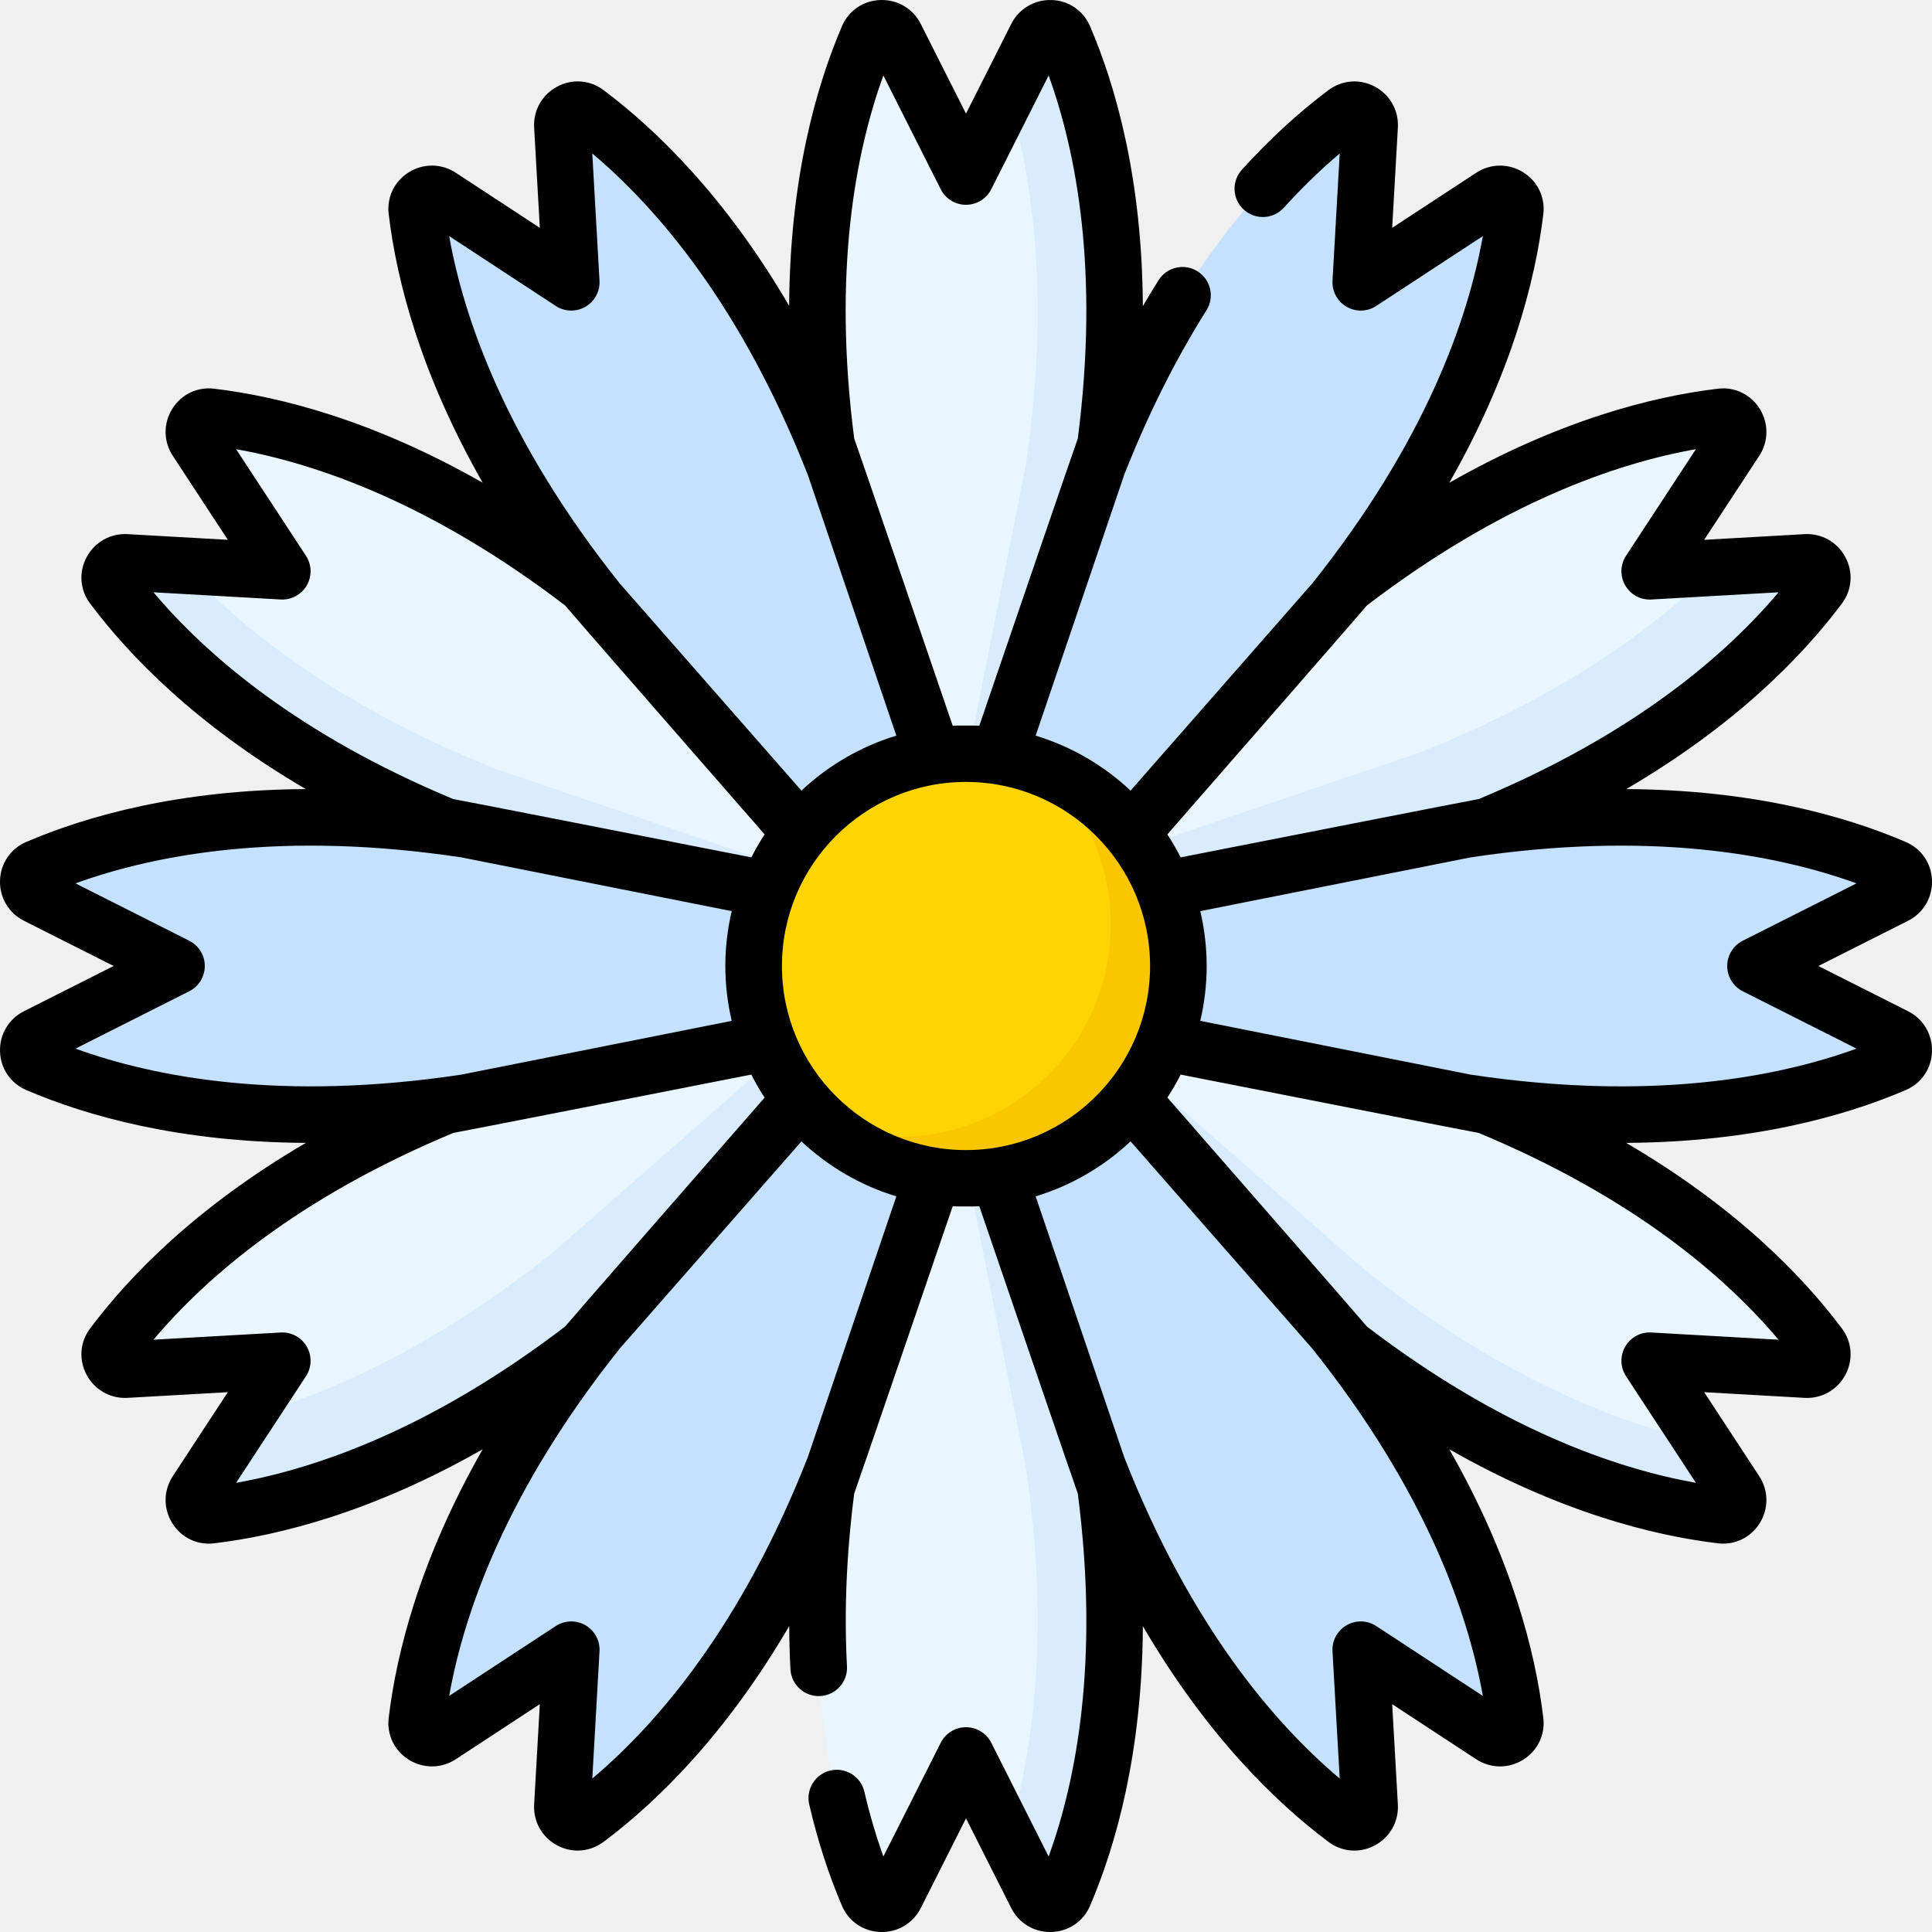
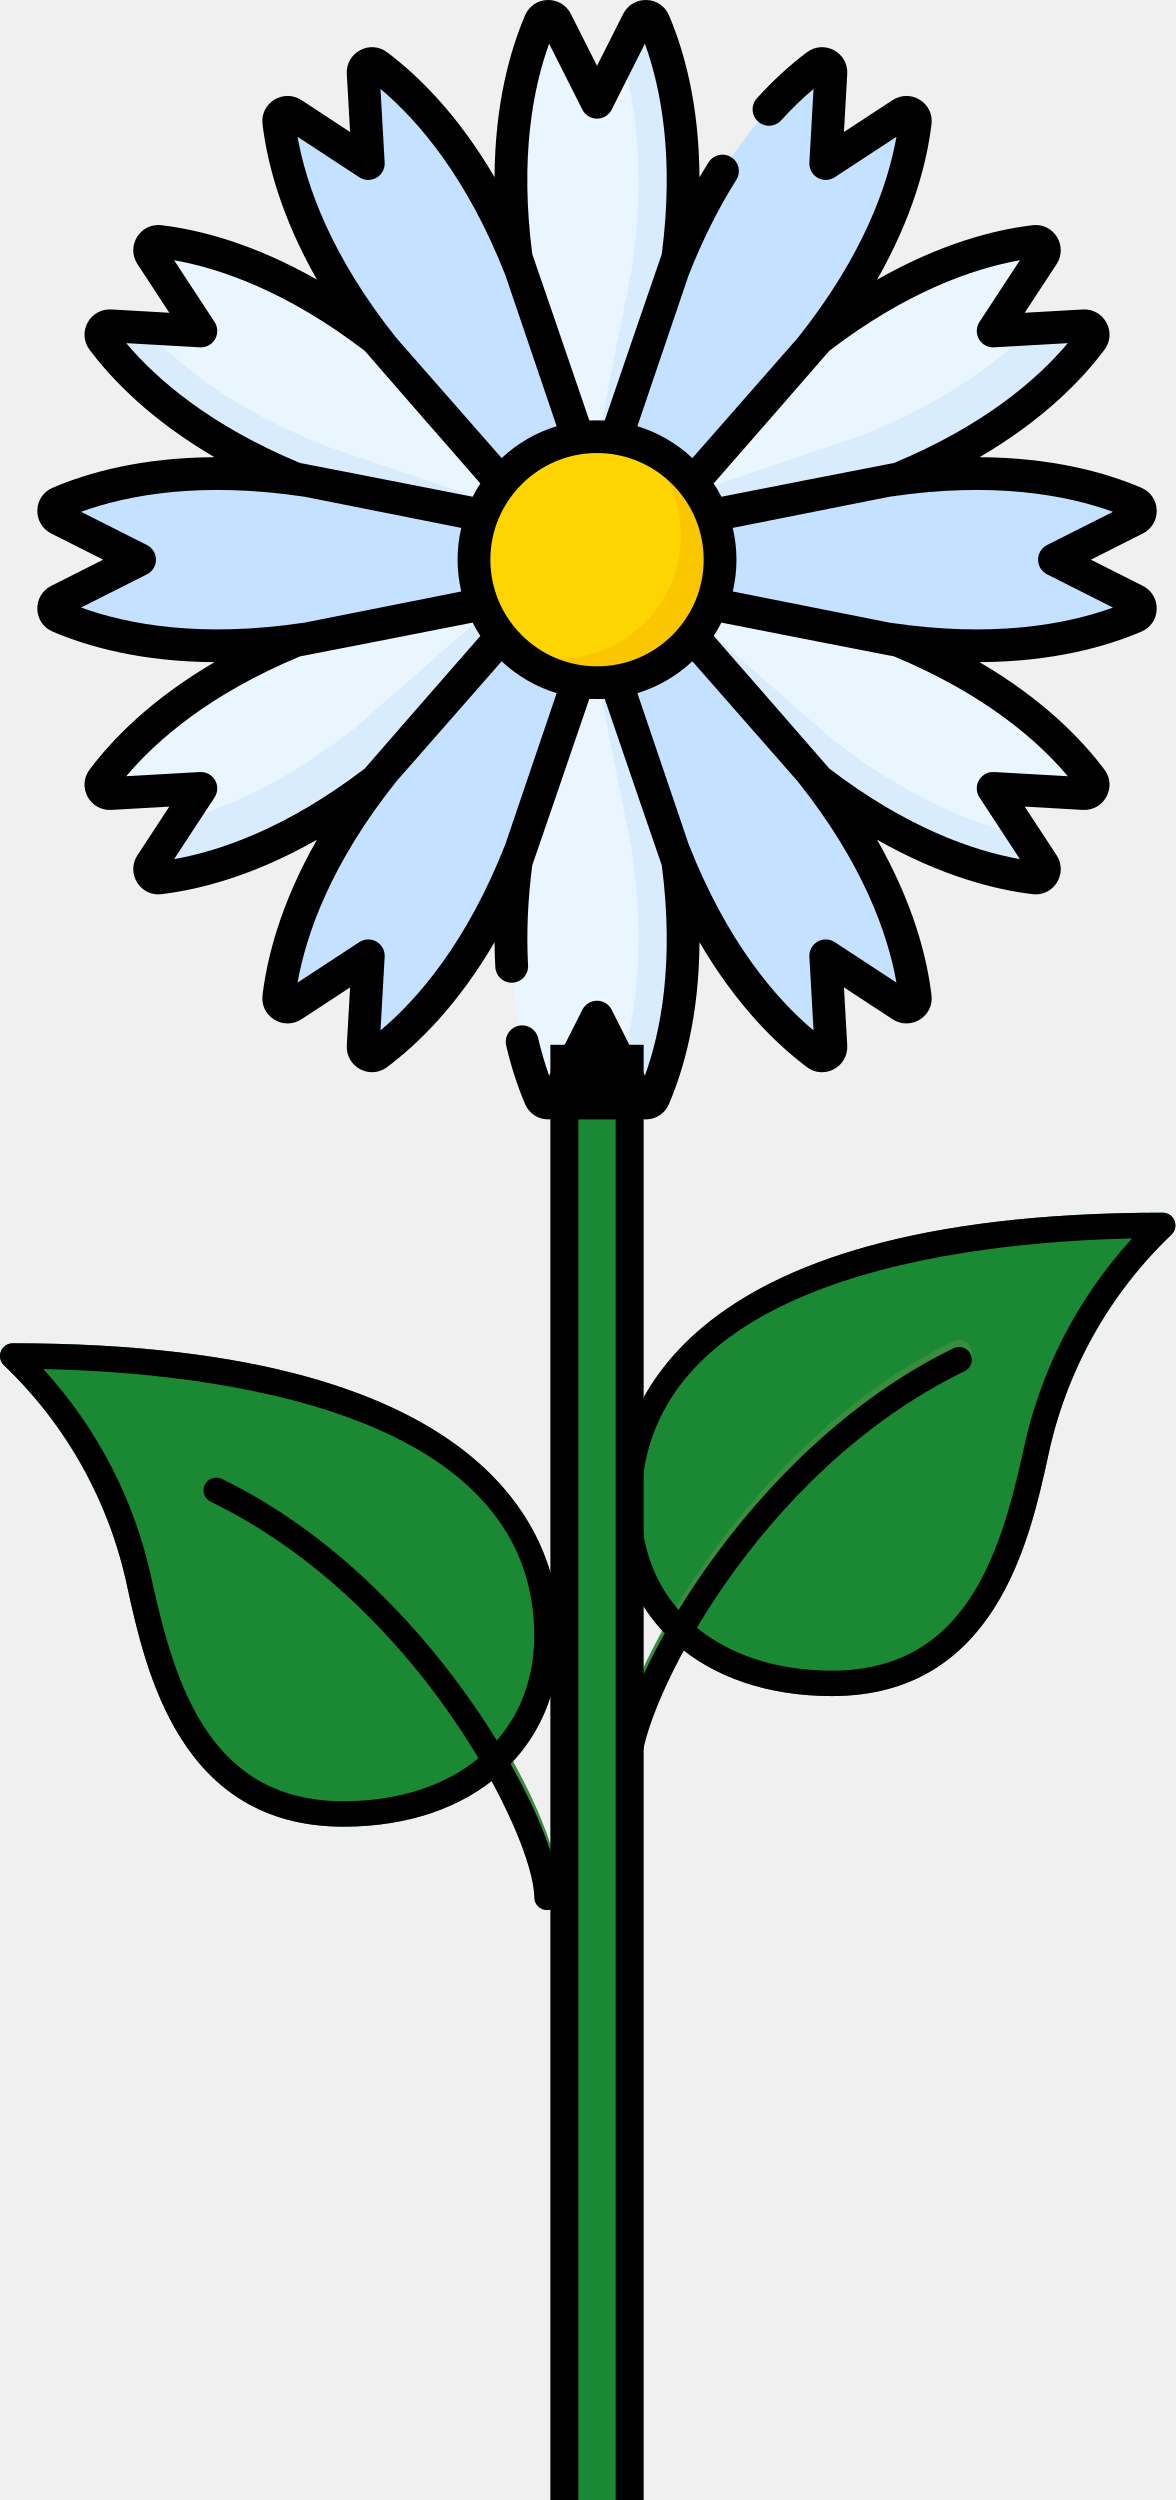
- <svg xmlns="http://www.w3.org/2000/svg" version="1.1" width="70px" height="70px" viewBox="0 0 512.045 512.045" style="enable-background:new 0 0 512 512" xml:space="preserve" class="">
-   <g>
-     <g>
-       <g>
-         <g>
-           <path d="m159.414 158.473 75.09 65.846-16.697 28.919-94.569-32.107c-52.849-20.731-80.3-48.251-93.316-65.624-.016-.021-.032-.043-.048-.064-2.034-2.719.127-6.582 3.517-6.39l41.421 2.346-22.742-34.698c-1.861-2.84.404-6.642 3.775-6.241.027.003.053.006.08.01 21.552 2.586 59.111 12.6 103.489 48.003z" fill="#eaf6ff" data-original="#eaf6ff" style="" class="" />
-         </g>
-         <g>
-           <path d="m388.808 290.914-94.569-32.107-16.697 28.919 75.09 65.846c44.378 35.403 81.937 45.417 103.49 48.002.027.003.053.006.08.01 3.372.402 5.637-3.401 3.775-6.241l-22.742-34.698 41.421 2.346c3.39.192 5.551-3.671 3.517-6.39-.016-.021-.032-.043-.048-.064-13.017-17.373-40.469-44.892-93.317-65.623z" fill="#eaf6ff" data-original="#eaf6ff" style="" class="" />
-         </g>
-       </g>
-       <g>
-         <g>
-           <path d="m217.803 253.242-94.56-32.11c-52.85-20.73-80.31-48.25-93.32-65.62-.02-.03-.03-.05-.05-.07-2.03-2.72.13-6.58 3.52-6.39l15.2.86c15.36 16.62 41.41 37.61 83.79 54.24l94.57 32.1z" fill="#d8ecfe" data-original="#d8ecfe" style="" class="" />
-         </g>
-         <g>
-           <path d="m459.973 395.342c1.86 2.84-.4 6.64-3.77 6.24-.03 0-.05-.01-.08-.01-21.55-2.58-59.11-12.6-103.49-48l-75.09-65.85 9.58-16.59 74.65 65.46c35.98 28.7 67.47 40.71 89.59 45.61z" fill="#d8ecfe" data-original="#d8ecfe" style="" class="" />
-         </g>
-       </g>
-       <g>
-         <path d="m292.199 123.582-19.479 97.953h-33.393l-19.479-97.953c-8.471-56.134 1.636-93.668 10.174-113.626.01-.025.021-.049.031-.074 1.338-3.121 5.763-3.181 7.292-.149l18.678 37.044 18.678-37.044c1.529-3.032 5.954-2.972 7.292.149.011.025.021.049.031.074 8.538 19.958 18.645 57.492 10.175 113.626z" fill="#eaf6ff" data-original="#eaf6ff" style="" class="" />
-       </g>
-       <g>
-         <path d="m292.199 388.463-19.479-97.953h-33.393l-19.479 97.953c-8.471 56.134 1.636 93.668 10.174 113.626.01.025.021.049.031.074 1.338 3.121 5.763 3.181 7.292.149l18.678-37.044 18.678 37.044c1.529 3.032 5.954 2.972 7.292-.149.011-.025.021-.049.031-.074 8.538-19.958 18.645-57.492 10.175-113.626z" fill="#eaf6ff" data-original="#eaf6ff" style="" class="" />
-       </g>
-       <g>
-         <g>
-           <path d="m292.203 123.582-19.48 97.95h-20.39l19.48-97.95c6.69-44.31 1.79-77.03-4.76-98.67l7.65-15.18c1.53-3.03 5.95-2.97 7.29.15.01.02.02.05.03.07 8.54 19.96 18.65 57.5 10.18 113.63z" fill="#d8ecfe" data-original="#d8ecfe" style="" class="" />
-         </g>
-         <g>
-           <path d="m282.023 502.092c-.01.02-.02.05-.03.07-1.34 3.12-5.76 3.18-7.29.15l-7.65-15.18c6.55-21.64 11.45-54.36 4.76-98.67l-19.48-97.95h20.39l19.48 97.95c8.47 56.13-1.64 93.67-10.18 113.63z" fill="#d8ecfe" data-original="#d8ecfe" style="" class="" />
-         </g>
-       </g>
-       <g>
-         <g>
-           <path d="m123.238 290.914 94.569-32.107 16.697 28.919-75.09 65.846c-44.378 35.403-81.937 45.417-103.49 48.002-.027.003-.053.006-.08.01-3.372.402-5.637-3.401-3.775-6.241l22.742-34.698-41.421 2.346c-3.39.192-5.551-3.671-3.517-6.39.016-.021.032-.043.048-.064 13.016-17.373 40.468-44.892 93.317-65.623z" fill="#eaf6ff" data-original="#eaf6ff" style="" class="" />
-         </g>
-         <g>
-           <path d="m352.632 158.473-75.09 65.846 16.697 28.919 94.569-32.107c52.849-20.731 80.3-48.251 93.316-65.624.016-.021.032-.043.048-.064 2.034-2.719-.127-6.582-3.517-6.39l-41.421 2.346 22.742-34.698c1.861-2.84-.404-6.642-3.775-6.241-.027.003-.053.006-.08.01-21.553 2.586-59.111 12.6-103.489 48.003z" fill="#eaf6ff" data-original="#eaf6ff" style="" class="" />
-         </g>
-       </g>
-       <g>
-         <g>
-           <path d="m234.503 287.722-75.09 65.85c-44.38 35.4-81.94 45.42-103.49 48-.03 0-.05.01-.08.01-3.37.4-5.63-3.4-3.77-6.24l12.92-19.72c21.4-5.91 49.65-18.25 81.4-43.57l75.09-65.85z" fill="#d8ecfe" data-original="#d8ecfe" style="" class="" />
-         </g>
-         <g>
-           <path d="m482.173 155.442c-.02.02-.03.04-.05.07-13.01 17.37-40.47 44.89-93.32 65.62l-94.56 32.11-12.53-21.69 94.07-31.94c38.21-14.99 63.14-33.52 78.94-49.2l23.93-1.36c3.39-.19 5.55 3.67 3.52 6.39z" fill="#d8ecfe" data-original="#d8ecfe" style="" class="" />
-         </g>
-       </g>
-       <g>
-         <g>
-           <path d="m54.969 394.135c-.004 0-.008.001-.012.001.003 0 .007-.001.012-.001z" fill="#000000" data-original="#000000" style="" class="" />
-           <path d="m29.922 356.537h.01z" fill="#000000" data-original="#000000" style="" class="" />
-         </g>
-         <path d="m457.088 117.909c-.003 0-.007.001-.012.001.004 0 .008-.001.012-.001z" fill="#000000" data-original="#000000" style="" class="" />
-       </g>
-       <g>
-         <g>
-           <path d="m221.132 123.237 32.107 94.569-28.919 16.697-65.846-75.09c-35.403-44.378-45.417-81.937-48.002-103.49-.003-.027-.006-.053-.01-.08-.402-3.372 3.401-5.637 6.241-3.775l34.697 22.743-2.346-41.421c-.192-3.39 3.671-5.551 6.39-3.517.021.016.043.032.064.048 17.373 13.016 44.893 40.468 65.624 93.316z" fill="#c4e2ff" data-original="#c4e2ff" style="" class="" />
-         </g>
-         <g>
-           <path d="m353.572 352.632-65.846-75.09-28.919 16.697 32.107 94.569c20.731 52.849 48.251 80.3 65.624 93.316.021.016.043.032.064.048 2.719 2.034 6.582-.127 6.39-3.517l-2.346-41.421 34.698 22.742c2.84 1.861 6.642-.404 6.241-3.775-.003-.027-.006-.053-.01-.08-2.586-21.553-12.6-59.112-48.003-103.489z" fill="#c4e2ff" data-original="#c4e2ff" style="" class="" />
-         </g>
-       </g>
-       <g>
-         <g>
-           <path d="m123.582 219.847 97.953 19.479v33.393l-97.953 19.479c-56.134 8.471-93.668-1.636-113.626-10.174-.025-.01-.049-.021-.074-.031-3.121-1.338-3.181-5.763-.149-7.292l37.044-18.678-37.043-18.679c-3.032-1.529-2.972-5.954.149-7.292.025-.011.049-.021.074-.031 19.957-8.538 57.491-18.645 113.625-10.174z" fill="#c4e2ff" data-original="#c4e2ff" style="" class="" />
-         </g>
-         <g>
-           <path d="m388.463 219.847-97.953 19.479v33.393l97.953 19.479c56.134 8.471 93.668-1.636 113.626-10.174.025-.01.049-.021.074-.031 3.121-1.338 3.181-5.763.149-7.292l-37.044-18.678 37.044-18.678c3.032-1.529 2.972-5.954-.149-7.292-.025-.011-.049-.021-.074-.031-19.958-8.539-57.492-18.646-113.626-10.175z" fill="#c4e2ff" data-original="#c4e2ff" style="" class="" />
-         </g>
-       </g>
-       <g>
-         <g>
-           <path d="m158.473 352.632 65.846-75.09 28.919 16.697-32.107 94.569c-20.731 52.849-48.251 80.3-65.624 93.316-.021.016-.043.032-.064.048-2.719 2.034-6.582-.127-6.39-3.517l2.346-41.421-34.698 22.742c-2.84 1.861-6.642-.404-6.241-3.775.003-.027.006-.053.01-.08 2.586-21.553 12.601-59.112 48.003-103.489z" fill="#c4e2ff" data-original="#c4e2ff" style="" class="" />
-         </g>
-         <g>
-           <path d="m290.914 123.237-32.107 94.569 28.919 16.697 65.846-75.09c35.403-44.378 45.417-81.937 48.002-103.49.003-.027.006-.053.01-.08.402-3.372-3.401-5.637-6.241-3.775l-34.698 22.742 2.346-41.421c.192-3.39-3.671-5.551-6.39-3.517-.021.016-.043.032-.064.048-17.372 13.017-44.892 40.469-65.623 93.317z" fill="#c4e2ff" data-original="#c4e2ff" style="" class="" />
-         </g>
-       </g>
-       <g>
-         <g>
-           <path d="m117.908 457.087.001-.008z" fill="#000000" data-original="#000000" style="" class="" />
-           <path d="m110.461 456.201h.01z" fill="#000000" data-original="#000000" style="" class="" />
-         </g>
-         <path d="m394.137 54.957-.001.009z" fill="#000000" data-original="#000000" style="" class="" />
-       </g>
-       <g>
-         <circle cx="256.023" cy="256.022" fill="#fed402" r="56.285" data-original="#fed402" style="" class="" />
-       </g>
-       <g>
-         <path d="m312.313 256.022c0 31.09-25.2 56.29-56.29 56.29-14.58 0-27.87-5.54-37.87-14.65 6.2 2.36 12.94 3.65 19.97 3.65 31.08 0 56.28-25.2 56.28-56.29 0-16.51-7.1-31.35-18.42-41.64 21.24 8.05 36.33 28.58 36.33 52.64z" fill="#fac600" data-original="#fac600" style="" class="" />
-       </g>
-       <path d="m505.689 268.004-23.763-11.981 23.763-11.981c4.059-2.046 6.492-6.147 6.351-10.702-.14-4.509-2.792-8.41-7-10.214-16.105-6.89-40.559-13.803-74.031-13.993 28.887-16.898 46.615-35.11 57.117-49.127.021-.028.041-.055.052-.068 2.691-3.598 3.038-8.302.904-12.277-2.154-4.015-6.321-6.358-10.851-6.093l-26.57 1.505 14.588-22.258c2.492-3.802 2.549-8.57.149-12.443-2.375-3.835-6.625-5.883-11.025-5.362-.021.002-.123.014-.145.017-17.392 2.087-42.036 8.352-71.12 24.93 16.557-29.049 22.808-53.675 24.911-71.121.005-.034.009-.068.013-.103.531-4.461-1.521-8.709-5.356-11.084-3.875-2.399-8.643-2.342-12.443.149l-22.258 14.588 1.506-26.571c.256-4.539-2.079-8.696-6.095-10.851-3.974-2.133-8.677-1.786-12.345.957-7.871 5.897-15.576 12.983-22.899 21.06-2.782 3.069-2.55 7.812.52 10.594 3.067 2.783 7.812 2.55 10.594-.519 4.794-5.289 9.748-10.096 14.813-14.374l-1.91 33.706c-.16 2.827 1.286 5.503 3.738 6.919 2.451 1.417 5.492 1.33 7.861-.223l28.245-18.512c-3.978 22.319-15.307 54.534-45.184 92.029l-48.179 54.942c-7.071-6.639-15.645-11.69-25.158-14.572l23.479-69.156c6.239-15.876 13.567-30.528 21.783-43.553 2.211-3.503 1.162-8.135-2.341-10.345-3.506-2.21-8.135-1.162-10.345 2.342-1.418 2.247-2.8 4.555-4.166 6.889-.173-33.52-7.073-58.019-13.963-74.123-.009-.021-.032-.076-.041-.097-1.771-4.13-5.672-6.782-10.182-6.921-4.522-.137-8.654 2.292-10.701 6.351l-11.982 23.762-11.982-23.763c-2.047-4.06-6.16-6.492-10.701-6.352-4.51.14-8.411 2.792-10.175 6.906-.003.007-.037.087-.04.095-6.889 16.104-13.789 40.574-13.975 74.05-16.908-28.909-35.143-46.647-49.214-57.189-3.596-2.69-8.302-3.038-12.275-.905-4.016 2.154-6.351 6.312-6.095 10.852l1.506 26.569-22.258-14.588c-3.802-2.492-8.569-2.549-12.443-.15-3.835 2.375-5.888 6.623-5.356 11.084.003.029.007.057.011.086 2.086 17.395 8.327 42.034 24.905 71.123-29.087-16.574-53.744-22.832-71.197-24.925-4.454-.531-8.709 1.52-11.085 5.355-2.399 3.874-2.343 8.642.149 12.443l14.588 22.258-26.57-1.505c-4.51-.256-8.695 2.078-10.851 6.093-2.134 3.975-1.787 8.679.893 12.261.016.021.039.052.063.084 10.502 14.018 28.232 32.229 57.12 49.128-33.471.188-57.916 7.098-73.989 13.973-.017.007-.107.046-.124.053-4.13 1.771-6.782 5.671-6.922 10.181-.142 4.555 2.292 8.656 6.351 10.702l23.763 11.981-23.763 11.984c-4.059 2.046-6.492 6.147-6.351 10.702.14 4.509 2.792 8.41 7 10.214 16.107 6.891 40.582 13.792 74.061 13.98-28.903 16.902-46.642 35.119-57.147 49.14-.021.028-.041.055-.052.068-2.691 3.598-3.038 8.302-.904 12.277 2.154 4.016 6.316 6.353 10.851 6.093l26.57-1.505-14.588 22.258c-2.492 3.802-2.549 8.57-.149 12.443 2.13 3.438 5.764 5.443 9.666 5.443.45 0 .904-.027 1.359-.081.021-.002.123-.014.145-.017 17.391-2.086 42.03-8.34 71.111-24.914-16.549 29.042-22.8 53.661-24.902 71.104-.005.034-.009.068-.013.103-.531 4.461 1.521 8.709 5.356 11.084 3.875 2.399 8.643 2.342 12.443-.149l22.258-14.588-1.506 26.571c-.256 4.539 2.079 8.696 6.095 10.851 1.722.924 3.58 1.383 5.433 1.383 2.423 0 4.834-.785 6.912-2.339 14.027-10.508 32.255-28.243 49.164-57.167.021 3.871.126 7.698.33 11.469.224 4.137 3.771 7.314 7.894 7.085 4.136-.224 7.309-3.758 7.085-7.894-.784-14.518-.133-29.899 1.92-45.802.468-1.145 19.127-55.716 26.098-76.111 1.168.064 5.89.064 7.06 0 7.695 22.518 25.643 75.011 26.096 76.118 5.734 44.256-.355 75.881-7.725 96.226l-15.206-30.158c-1.275-2.529-3.865-4.124-6.697-4.124s-5.422 1.595-6.697 4.124l-15.2 30.146c-1.951-5.421-3.64-11.175-5.041-17.188-.939-4.034-4.973-6.54-9.007-5.602-4.034.94-6.542 4.972-5.603 9.006 2.23 9.569 5.141 18.582 8.643 26.769.009.021.032.076.041.097 1.771 4.13 5.672 6.782 10.182 6.921 4.546.149 8.654-2.292 10.701-6.351l11.981-23.763 11.981 23.762c1.99 3.947 5.923 6.357 10.326 6.357.125 0 .25-.002.375-.006 4.51-.14 8.411-2.792 10.175-6.906.003-.007.037-.087.04-.095 6.889-16.104 13.791-40.572 13.979-74.045 16.907 28.906 35.14 46.642 49.211 57.183 2.031 1.52 4.416 2.292 6.823 2.292 1.854 0 3.723-.458 5.452-1.387 4.016-2.154 6.351-6.312 6.095-10.852l-1.506-26.569 22.258 14.588c3.802 2.492 8.569 2.549 12.443.15 3.835-2.375 5.888-6.623 5.356-11.084-.003-.029-.007-.057-.011-.086-2.086-17.395-8.327-42.035-24.906-71.125 29.087 16.574 53.745 22.834 71.198 24.927.467.056.931.083 1.392.083 3.938 0 7.566-2.004 9.693-5.438 2.399-3.874 2.343-8.642-.149-12.443l-14.588-22.258 26.57 1.505c4.527.268 8.695-2.077 10.851-6.093 2.134-3.975 1.787-8.679-.893-12.261-.016-.021-.039-.052-.063-.084-10.505-14.021-28.243-32.238-57.145-49.14 33.471-.187 57.941-7.085 74.013-13.961.017-.007.107-.046.124-.053 4.13-1.771 6.782-5.671 6.922-10.181.141-4.555-2.293-8.656-6.351-10.702zm-143.409-107.54c35.453-27.088 65.884-37.63 87.195-41.423l-18.514 28.248c-1.553 2.368-1.639 5.409-.223 7.861s4.101 3.908 6.919 3.738l33.717-1.91c-13.973 16.59-38.315 37.657-79.468 54.803-1.307.178-62.566 12.221-78.994 15.451-1.067-2.099-2.243-4.132-3.527-6.089 16.195-18.541 52.173-59.746 52.895-60.679zm-128.161-140.468 15.206 30.158c1.275 2.529 3.865 4.124 6.697 4.124s5.422-1.595 6.697-4.124l15.205-30.154c7.384 20.402 13.459 52.03 7.72 96.27-.464 1.133-18.95 55.183-26.092 76.07-1.169-.064-5.89-.064-7.058 0-7.188-21.031-25.634-74.98-26.098-76.115-5.734-44.257.354-75.884 7.723-96.229zm-115.078 42.573 28.248 18.515c2.37 1.554 5.411 1.639 7.861.223 2.452-1.416 3.898-4.092 3.738-6.919l-1.91-33.716c17.34 14.604 39.574 40.522 57.106 85.144l23.479 69.156c-9.513 2.882-18.087 7.933-25.157 14.572l-48.179-54.942c-29.899-37.525-41.222-69.756-45.186-92.033zm-78.366 94.409 33.713 1.909c2.824.162 5.503-1.287 6.919-3.738 1.416-2.452 1.33-5.493-.223-7.861l-18.512-28.244c21.353 3.806 51.768 14.353 87.193 41.42.753.973 38.429 44.125 52.89 60.684-1.283 1.957-2.458 3.988-3.524 6.086-17.569-3.456-77.704-15.277-78.993-15.453-41.117-17.131-65.454-38.179-79.463-54.803zm-20.671 120.944 30.15-15.203c2.528-1.275 4.123-3.865 4.123-6.697s-1.595-5.422-4.123-6.697l-30.154-15.203c21.318-7.716 54.881-14.01 102.292-6.885l71.637 14.246c-1.094 4.674-1.692 9.537-1.692 14.54s.597 9.866 1.692 14.54l-71.637 14.246c-47.37 7.119-80.919.839-102.288-6.887zm42.567 115.082 18.514-28.248c1.553-2.368 1.639-5.409.223-7.861-1.345-2.329-3.826-3.75-6.494-3.75-.141 0-.283.004-.425.012l-33.717 1.91c13.975-16.592 38.32-37.661 79.48-54.808 1.157-.157 54.341-10.614 78.974-15.461 1.068 2.103 2.245 4.139 3.531 6.1-14.725 16.861-52.142 59.716-52.891 60.683-35.454 27.088-65.885 37.63-87.195 41.423zm151.514-6.774c-17.519 44.585-39.729 70.497-57.106 85.14l1.91-33.712c.16-2.827-1.286-5.503-3.738-6.919-1.162-.671-2.457-1.005-3.75-1.005-1.434 0-2.865.411-4.111 1.228l-28.245 18.512c3.978-22.319 15.307-54.534 45.184-92.029l48.179-54.942c7.071 6.639 15.644 11.69 25.157 14.572zm-6.847-130.208c0-26.9 21.885-48.785 48.785-48.785s48.785 21.885 48.785 48.785-21.885 48.785-48.785 48.785-48.785-21.884-48.785-48.785zm185.766 193.454-28.248-18.515c-2.37-1.554-5.411-1.639-7.861-.223-2.452 1.416-3.898 4.092-3.738 6.919l1.91 33.716c-17.34-14.604-39.574-40.522-57.106-85.144l-23.479-69.156c9.513-2.882 18.087-7.933 25.158-14.572l48.179 54.942c29.898 37.525 41.221 69.756 45.185 92.033zm78.366-94.41-33.713-1.909c-2.837-.168-5.504 1.286-6.919 3.738-1.416 2.452-1.33 5.493.223 7.861l18.512 28.244c-21.353-3.806-51.768-14.353-87.193-41.42-.791-1.022-40.759-46.8-52.887-60.689 1.283-1.957 2.458-3.989 3.524-6.087 21.715 4.272 77.763 15.289 78.977 15.455 41.126 17.132 65.466 38.182 79.476 54.807zm-81.617-70.258-71.637-14.246c1.094-4.674 1.692-9.537 1.692-14.54s-.597-9.866-1.692-14.54l71.637-14.246c47.371-7.119 80.919-.84 102.288 6.886l-30.15 15.203c-2.528 1.275-4.123 3.865-4.123 6.697s1.595 5.422 4.123 6.697l30.154 15.204c-21.319 7.716-54.883 14.009-102.292 6.885z" fill="#000000" data-original="#000000" style="" class="" />
-     </g>
+ <svg xmlns="http://www.w3.org/2000/svg" width="63" height="134" viewBox="0 0 63 134" fill="none">
+   <path d="M20.68 18.569L29.479 26.285L27.522 29.674L16.441 25.911C10.248 23.482 7.031 20.257 5.506 18.222C5.504 18.219 5.502 18.217 5.501 18.214C5.262 17.896 5.515 17.443 5.913 17.465L10.766 17.74L8.101 13.675C7.883 13.342 8.149 12.896 8.544 12.943C8.547 12.944 8.55 12.944 8.553 12.944C11.079 13.247 15.48 14.421 20.68 18.569Z" fill="#EAF6FF" />
+   <path d="M47.559 34.088L36.478 30.326L34.522 33.715L43.32 41.43C48.52 45.579 52.922 46.752 55.447 47.055C55.45 47.055 55.453 47.056 55.456 47.056C55.852 47.103 56.117 46.658 55.899 46.325L53.234 42.259L58.087 42.534C58.485 42.556 58.738 42.104 58.5 41.785C58.498 41.783 58.496 41.78 58.494 41.778C56.969 39.742 53.752 36.517 47.559 34.088Z" fill="#EAF6FF" />
+   <path d="M27.521 29.674L16.441 25.911C10.248 23.482 7.031 20.258 5.506 18.222C5.504 18.219 5.503 18.216 5.5 18.214C5.263 17.895 5.516 17.443 5.913 17.465L7.694 17.566C9.494 19.514 12.546 21.973 17.512 23.922L28.594 27.683L27.521 29.674Z" fill="#D8ECFE" />
+   <path d="M55.898 46.325C56.116 46.657 55.851 47.103 55.456 47.056C55.453 47.056 55.451 47.055 55.447 47.055C52.922 46.752 48.521 45.578 43.321 41.43L34.522 33.714L35.644 31.77L44.392 39.441C48.608 42.804 52.297 44.211 54.889 44.785L55.898 46.325Z" fill="#D8ECFE" />
+   <path d="M36.239 14.481L33.956 25.959H30.044L27.761 14.481C26.768 7.903 27.953 3.505 28.953 1.167C28.954 1.164 28.956 1.161 28.957 1.158C29.114 0.792 29.632 0.785 29.811 1.14L32 5.481L34.189 1.14C34.368 0.785 34.886 0.792 35.043 1.158C35.044 1.161 35.046 1.164 35.047 1.167C36.047 3.505 37.231 7.903 36.239 14.481Z" fill="#EAF6FF" />
+   <path d="M36.239 45.519L33.956 34.041H30.044L27.761 45.519C26.768 52.096 27.953 56.494 28.953 58.833C28.954 58.836 28.956 58.839 28.957 58.842C29.114 59.207 29.632 59.214 29.811 58.859L32 54.519L34.189 58.859C34.368 59.214 34.886 59.207 35.043 58.842C35.044 58.839 35.046 58.836 35.047 58.833C36.047 56.494 37.231 52.096 36.239 45.519Z" fill="#EAF6FF" />
+   <path d="M36.239 14.481L33.957 25.958H31.568L33.85 14.481C34.634 9.289 34.06 5.455 33.292 2.919L34.189 1.14C34.368 0.785 34.886 0.792 35.043 1.158C35.044 1.16 35.045 1.164 35.047 1.166C36.047 3.505 37.232 7.904 36.239 14.481Z" fill="#D8ECFE" />
+   <path d="M35.047 58.833C35.045 58.836 35.044 58.839 35.043 58.842C34.886 59.207 34.368 59.214 34.189 58.859L33.292 57.08C34.06 54.545 34.634 50.711 33.85 45.519L31.568 34.041H33.957L36.239 45.519C37.232 52.096 36.047 56.495 35.047 58.833Z" fill="#D8ECFE" />
+   <path d="M16.441 34.088L27.522 30.326L29.479 33.715L20.68 41.43C15.48 45.579 11.079 46.752 8.553 47.055C8.55 47.055 8.547 47.056 8.544 47.056C8.149 47.103 7.883 46.658 8.101 46.325L10.766 42.259L5.913 42.534C5.515 42.556 5.262 42.104 5.5 41.785C5.502 41.783 5.504 41.78 5.506 41.778C7.031 39.742 10.248 36.517 16.441 34.088Z" fill="#EAF6FF" />
+   <path d="M43.32 18.569L34.522 26.285L36.478 29.674L47.559 25.911C53.752 23.482 56.969 20.257 58.494 18.222C58.496 18.219 58.498 18.217 58.499 18.214C58.738 17.896 58.485 17.443 58.087 17.465L53.234 17.74L55.899 13.675C56.117 13.342 55.851 12.896 55.456 12.943C55.453 12.944 55.45 12.944 55.447 12.944C52.921 13.247 48.52 14.421 43.32 18.569Z" fill="#EAF6FF" />
+   <path d="M29.478 33.714L20.68 41.43C15.479 45.578 11.078 46.752 8.553 47.055C8.549 47.055 8.547 47.056 8.544 47.056C8.149 47.103 7.884 46.658 8.102 46.325L9.616 44.014C12.123 43.322 15.434 41.876 19.154 38.909L27.953 31.193L29.478 33.714Z" fill="#D8ECFE" />
+   <path d="M58.5 18.214C58.497 18.216 58.496 18.219 58.494 18.222C56.969 20.258 53.752 23.482 47.559 25.911L36.478 29.674L35.01 27.132L46.033 23.39C50.511 21.633 53.432 19.462 55.283 17.625L58.087 17.465C58.484 17.443 58.737 17.895 58.5 18.214Z" fill="#D8ECFE" />
+   <path d="M8.441 46.183C8.441 46.183 8.44 46.184 8.44 46.184C8.44 46.184 8.441 46.183 8.441 46.183Z" fill="black" />
+   <path d="M55.56 13.816C55.56 13.816 55.559 13.816 55.559 13.816C55.559 13.816 55.56 13.816 55.56 13.816Z" fill="black" />
+   <path d="M27.912 14.44L31.674 25.522L28.285 27.478L20.57 18.679C16.421 13.479 15.248 9.078 14.945 6.553C14.944 6.55 14.944 6.547 14.944 6.543C14.896 6.148 15.342 5.883 15.675 6.101L19.741 8.766L19.466 3.912C19.443 3.515 19.896 3.262 20.215 3.5C20.217 3.502 20.22 3.504 20.222 3.506C22.258 5.031 25.482 8.248 27.912 14.44Z" fill="#C4E2FF" />
+   <path d="M43.431 41.32L35.715 32.521L32.326 34.478L36.089 45.559C38.518 51.752 41.742 54.968 43.778 56.494C43.781 56.495 43.783 56.497 43.786 56.499C44.104 56.738 44.557 56.484 44.534 56.087L44.259 51.233L48.325 53.898C48.658 54.116 49.103 53.851 49.057 53.456C49.056 53.453 49.056 53.45 49.055 53.447C48.752 50.921 47.579 46.52 43.431 41.32Z" fill="#C4E2FF" />
+   <path d="M16.481 25.761L27.959 28.043V31.956L16.481 34.239C9.903 35.231 5.505 34.047 3.167 33.047C3.164 33.045 3.161 33.044 3.158 33.043C2.792 32.886 2.785 32.368 3.14 32.188L7.481 30L3.141 27.811C2.785 27.632 2.792 27.113 3.158 26.957C3.161 26.955 3.164 26.954 3.167 26.953C5.505 25.953 9.903 24.768 16.481 25.761Z" fill="#C4E2FF" />
+   <path d="M47.519 25.761L36.041 28.043V31.956L47.519 34.239C54.097 35.231 58.495 34.047 60.833 33.047C60.836 33.045 60.839 33.044 60.842 33.043C61.208 32.886 61.215 32.368 60.859 32.188L56.519 30L60.859 27.811C61.215 27.632 61.208 27.113 60.842 26.957C60.839 26.956 60.836 26.954 60.833 26.953C58.495 25.953 54.097 24.768 47.519 25.761Z" fill="#C4E2FF" />
+   <path d="M20.569 41.32L28.285 32.521L31.674 34.478L27.912 45.559C25.482 51.752 22.258 54.968 20.222 56.494C20.219 56.495 20.217 56.497 20.214 56.499C19.896 56.738 19.443 56.484 19.466 56.087L19.741 51.233L15.675 53.898C15.342 54.116 14.896 53.851 14.943 53.456C14.944 53.453 14.944 53.45 14.945 53.447C15.248 50.921 16.421 46.52 20.569 41.32Z" fill="#C4E2FF" />
+   <path d="M36.089 14.44L32.326 25.522L35.715 27.478L43.431 18.679C47.579 13.479 48.752 9.078 49.055 6.553C49.056 6.55 49.056 6.547 49.056 6.543C49.103 6.148 48.658 5.883 48.325 6.101L44.259 8.766L44.534 3.912C44.557 3.515 44.104 3.262 43.785 3.5C43.783 3.502 43.78 3.504 43.778 3.506C41.742 5.031 38.518 8.248 36.089 14.44Z" fill="#C4E2FF" />
+   <path d="M15.816 53.56L15.816 53.559L15.816 53.56Z" fill="black" />
+   <path d="M48.184 6.44L48.184 6.441L48.184 6.44Z" fill="black" />
+   <path d="M32 36.595C35.642 36.595 38.595 33.642 38.595 30C38.595 26.357 35.642 23.404 32 23.404C28.358 23.404 25.405 26.357 25.405 30C25.405 33.642 28.358 36.595 32 36.595Z" fill="#FED402" />
+   <path d="M38.596 30C38.596 33.643 35.643 36.596 32 36.596C30.292 36.596 28.734 35.946 27.562 34.879C28.289 35.156 29.079 35.307 29.903 35.307C33.544 35.307 36.497 32.354 36.497 28.711C36.497 26.776 35.665 25.037 34.339 23.831C36.828 24.775 38.596 27.18 38.596 30Z" fill="#FAC600" />
+   <path d="M61.255 31.403L58.471 29.999L61.255 28.595C61.731 28.356 62.016 27.875 61.999 27.341C61.983 26.813 61.672 26.356 61.179 26.145C59.292 25.337 56.427 24.527 52.505 24.505C55.889 22.525 57.967 20.391 59.197 18.748C59.2 18.745 59.202 18.742 59.203 18.74C59.519 18.319 59.559 17.768 59.309 17.302C59.057 16.831 58.569 16.557 58.038 16.588L54.924 16.764L56.634 14.156C56.926 13.711 56.932 13.152 56.651 12.698C56.373 12.249 55.875 12.009 55.359 12.07C55.357 12.07 55.345 12.071 55.342 12.072C53.304 12.316 50.417 13.05 47.009 14.993C48.949 11.589 49.681 8.703 49.928 6.659C49.928 6.655 49.929 6.651 49.929 6.647C49.992 6.124 49.751 5.627 49.302 5.348C48.848 5.067 48.289 5.074 47.844 5.366L45.236 7.075L45.412 3.962C45.442 3.43 45.168 2.943 44.698 2.69C44.232 2.44 43.681 2.481 43.251 2.802C42.329 3.493 41.426 4.324 40.568 5.27C40.242 5.63 40.269 6.185 40.629 6.511C40.988 6.838 41.544 6.81 41.87 6.451C42.432 5.831 43.013 5.268 43.606 4.766L43.382 8.716C43.364 9.047 43.533 9.361 43.82 9.527C44.107 9.693 44.464 9.682 44.741 9.501L48.051 7.331C47.585 9.947 46.257 13.721 42.757 18.115L37.111 24.553C36.282 23.775 35.278 23.183 34.163 22.845L36.914 14.742C37.645 12.882 38.504 11.165 39.467 9.639C39.726 9.228 39.603 8.685 39.192 8.426C38.782 8.167 38.239 8.29 37.98 8.701C37.814 8.964 37.652 9.235 37.492 9.508C37.472 5.58 36.663 2.71 35.856 0.823C35.855 0.82 35.852 0.814 35.851 0.811C35.644 0.327 35.187 0.016 34.658 0C34.128 -0.016 33.644 0.269 33.404 0.744L32 3.529L30.596 0.744C30.356 0.269 29.874 -0.016 29.342 -6.04637e-05C28.814 0.016 28.357 0.327 28.15 0.809C28.15 0.81 28.146 0.819 28.145 0.82C27.338 2.707 26.529 5.575 26.508 9.497C24.526 6.11 22.39 4.031 20.741 2.796C20.32 2.481 19.768 2.44 19.303 2.69C18.832 2.942 18.558 3.43 18.588 3.962L18.765 7.075L16.157 5.365C15.711 5.073 15.153 5.067 14.699 5.348C14.249 5.626 14.009 6.124 14.071 6.647C14.071 6.65 14.072 6.653 14.072 6.657C14.317 8.695 15.048 11.582 16.991 14.991C13.582 13.049 10.693 12.315 8.648 12.07C8.126 12.008 7.628 12.248 7.349 12.698C7.068 13.152 7.075 13.71 7.367 14.156L9.076 16.764L5.963 16.587C5.434 16.557 4.944 16.831 4.691 17.301C4.441 17.767 4.482 18.318 4.796 18.738C4.798 18.741 4.8 18.744 4.803 18.748C6.034 20.39 8.111 22.524 11.496 24.505C7.574 24.526 4.71 25.336 2.826 26.142C2.824 26.143 2.814 26.147 2.812 26.148C2.328 26.356 2.017 26.812 2.001 27.341C1.984 27.875 2.269 28.355 2.745 28.595L5.529 29.999L2.745 31.403C2.269 31.643 1.984 32.123 2.001 32.657C2.017 33.186 2.328 33.643 2.821 33.854C4.708 34.661 7.576 35.47 11.499 35.492C8.113 37.473 6.034 39.607 4.803 41.25C4.801 41.254 4.798 41.257 4.797 41.258C4.482 41.68 4.441 42.231 4.691 42.697C4.943 43.167 5.431 43.441 5.962 43.411L9.076 43.234L7.366 45.843C7.074 46.288 7.068 46.847 7.349 47.3C7.599 47.703 8.024 47.938 8.482 47.938C8.534 47.938 8.588 47.935 8.641 47.929C8.643 47.929 8.655 47.927 8.658 47.927C10.696 47.682 13.583 46.95 16.99 45.008C15.051 48.411 14.319 51.295 14.072 53.339C14.072 53.343 14.071 53.347 14.071 53.351C14.009 53.874 14.249 54.372 14.699 54.65C15.153 54.931 15.711 54.925 16.157 54.633L18.765 52.923L18.588 56.037C18.558 56.569 18.832 57.056 19.302 57.308C19.504 57.416 19.722 57.47 19.939 57.47C20.223 57.47 20.506 57.378 20.749 57.196C22.393 55.965 24.529 53.887 26.51 50.498C26.512 50.951 26.525 51.4 26.549 51.842C26.575 52.326 26.99 52.699 27.474 52.672C27.958 52.645 28.33 52.231 28.304 51.747C28.212 50.045 28.288 48.243 28.529 46.38C28.584 46.246 30.77 39.851 31.587 37.461C31.724 37.469 32.277 37.469 32.414 37.461C33.316 40.1 35.419 46.251 35.472 46.381C36.144 51.566 35.43 55.272 34.567 57.656L32.785 54.122C32.636 53.826 32.332 53.639 32 53.639C31.668 53.639 31.365 53.826 31.215 54.122L29.434 57.655C29.206 57.019 29.008 56.345 28.844 55.641C28.734 55.168 28.261 54.874 27.788 54.984C27.316 55.094 27.022 55.567 27.132 56.039C27.393 57.161 27.734 58.217 28.145 59.176C28.146 59.179 28.148 59.185 28.149 59.188C28.357 59.672 28.814 59.982 29.342 59.998C29.875 60.016 30.357 59.73 30.596 59.254L32 56.47L33.404 59.254C33.637 59.717 34.098 59.999 34.614 59.999C34.629 59.999 34.643 59.999 34.658 59.998C35.187 59.982 35.644 59.671 35.85 59.189C35.851 59.188 35.855 59.179 35.855 59.178C36.662 57.291 37.471 54.424 37.493 50.502C39.474 53.889 41.611 55.967 43.259 57.202C43.497 57.38 43.777 57.471 44.059 57.471C44.276 57.471 44.495 57.417 44.698 57.308C45.168 57.056 45.442 56.569 45.412 56.037L45.236 52.923L47.844 54.633C48.289 54.925 48.848 54.931 49.302 54.65C49.751 54.372 49.992 53.874 49.929 53.352C49.929 53.348 49.928 53.345 49.928 53.342C49.684 51.303 48.952 48.416 47.01 45.007C50.418 46.949 53.307 47.683 55.352 47.928C55.407 47.935 55.461 47.938 55.515 47.938C55.977 47.938 56.402 47.703 56.651 47.301C56.932 46.847 56.926 46.288 56.634 45.843L54.924 43.234L58.038 43.411C58.568 43.442 59.057 43.167 59.309 42.697C59.559 42.231 59.519 41.68 59.205 41.26C59.203 41.258 59.2 41.254 59.197 41.25C57.966 39.607 55.888 37.473 52.501 35.492C56.423 35.47 59.291 34.662 61.174 33.856C61.176 33.856 61.186 33.851 61.188 33.85C61.672 33.643 61.983 33.186 61.999 32.657C62.016 32.123 61.731 31.643 61.255 31.403ZM44.451 18.802C48.605 15.628 52.171 14.393 54.668 13.948L52.499 17.258C52.317 17.536 52.307 17.892 52.473 18.179C52.639 18.467 52.953 18.637 53.283 18.617L57.234 18.393C55.597 20.337 52.745 22.806 47.922 24.815C47.769 24.836 40.591 26.247 38.666 26.626C38.541 26.38 38.403 26.142 38.253 25.912C40.151 23.74 44.366 18.911 44.451 18.802ZM29.433 2.342L31.215 5.876C31.365 6.173 31.668 6.359 32 6.359C32.332 6.359 32.635 6.173 32.785 5.876L34.566 2.343C35.432 4.734 36.144 8.44 35.471 13.623C35.417 13.756 33.251 20.09 32.414 22.537C32.277 22.53 31.724 22.53 31.587 22.537C30.744 20.073 28.583 13.751 28.529 13.618C27.857 8.432 28.57 4.726 29.433 2.342ZM15.949 7.331L19.259 9.501C19.537 9.683 19.893 9.693 20.18 9.527C20.467 9.361 20.637 9.047 20.618 8.716L20.394 4.765C22.426 6.476 25.032 9.513 27.086 14.742L29.837 22.846C28.722 23.183 27.718 23.775 26.889 24.553L21.244 18.115C17.74 13.718 16.413 9.941 15.949 7.331ZM6.766 18.393L10.717 18.617C11.048 18.636 11.361 18.466 11.527 18.179C11.693 17.892 11.683 17.535 11.501 17.258L9.332 13.948C11.834 14.395 15.398 15.63 19.549 18.802C19.637 18.916 24.052 23.972 25.747 25.913C25.596 26.142 25.459 26.38 25.334 26.626C23.275 26.221 16.229 24.836 16.078 24.815C11.259 22.808 8.408 20.341 6.766 18.393ZM4.344 32.565L7.877 30.784C8.173 30.634 8.36 30.331 8.36 29.999C8.36 29.667 8.173 29.364 7.877 29.214L4.344 27.433C6.842 26.529 10.774 25.791 16.33 26.626L24.724 28.296C24.596 28.843 24.526 29.413 24.526 29.999C24.526 30.585 24.596 31.155 24.724 31.703L16.33 33.372C10.779 34.206 6.848 33.471 4.344 32.565ZM9.332 46.05L11.501 42.74C11.683 42.463 11.693 42.106 11.527 41.819C11.37 41.546 11.079 41.38 10.767 41.38C10.75 41.38 10.733 41.38 10.717 41.381L6.766 41.605C8.403 39.661 11.256 37.192 16.079 35.183C16.215 35.164 22.447 33.939 25.333 33.371C25.458 33.617 25.596 33.856 25.747 34.086C24.021 36.062 19.637 41.083 19.549 41.197C15.395 44.37 11.829 45.606 9.332 46.05ZM27.086 45.257C25.033 50.481 22.431 53.517 20.394 55.233L20.618 51.283C20.637 50.951 20.468 50.638 20.18 50.472C20.044 50.393 19.892 50.354 19.741 50.354C19.573 50.354 19.405 50.402 19.259 50.498L15.949 52.667C16.416 50.052 17.743 46.277 21.244 41.884L26.889 35.446C27.718 36.224 28.723 36.816 29.837 37.153L27.086 45.257ZM26.284 29.999C26.284 26.847 28.848 24.283 32 24.283C35.152 24.283 37.717 26.847 37.717 29.999C37.717 33.151 35.152 35.716 32 35.716C28.848 35.716 26.284 33.151 26.284 29.999ZM48.051 52.667L44.741 50.498C44.463 50.316 44.107 50.306 43.82 50.472C43.533 50.638 43.363 50.951 43.382 51.283L43.606 55.233C41.574 53.522 38.969 50.485 36.914 45.256L34.163 37.153C35.278 36.815 36.282 36.223 37.111 35.445L42.757 41.883C46.26 46.28 47.587 50.057 48.051 52.667ZM57.234 41.605L53.283 41.381C52.951 41.361 52.639 41.532 52.473 41.819C52.307 42.106 52.317 42.463 52.499 42.74L54.668 46.05C52.166 45.604 48.602 44.368 44.451 41.196C44.358 41.077 39.675 35.712 38.254 34.085C38.404 33.856 38.542 33.618 38.667 33.372C41.211 33.872 47.779 35.163 47.921 35.183C52.74 37.19 55.592 39.657 57.234 41.605ZM47.67 33.372L39.276 31.703C39.404 31.155 39.474 30.585 39.474 29.999C39.474 29.413 39.404 28.843 39.276 28.295L47.67 26.626C53.221 25.792 57.152 26.528 59.656 27.433L56.123 29.214C55.827 29.364 55.64 29.667 55.64 29.999C55.64 30.331 55.827 30.634 56.123 30.784L59.657 32.566C57.158 33.47 53.225 34.207 47.67 33.372Z" fill="black" />
+   <g clip-path="url(#clip0)">
+     <path d="M62.949 65.421C62.844 65.166 62.595 65 62.319 65C35.865 65 33.001 75.966 33.001 80.682C33.001 86.799 37.659 90.909 44.592 90.909C53.348 90.909 55.182 82.577 56.166 78.1C57.124 73.543 59.436 69.383 62.8 66.163C62.996 65.968 63.054 65.676 62.949 65.421Z" fill="#1B8833" />
+     <path d="M33.682 95C33.306 95 33 94.695 33 94.318C33 90.264 40.029 77.256 51.112 71.886C51.451 71.723 51.859 71.863 52.023 72.203C52.186 72.542 52.046 72.95 51.706 73.114C40.515 78.537 34.364 91.131 34.364 94.318C34.364 94.695 34.058 95 33.682 95Z" fill="#388E3C" />
+     <path d="M44.592 90.909C37.659 90.909 33.001 86.799 33.001 80.682C33.001 75.966 35.858 65 62.319 65C62.597 65 62.848 65.171 62.952 65.428C63.056 65.687 62.992 65.983 62.791 66.175C59.412 69.399 57.122 73.521 56.169 78.094C55.183 82.577 53.35 90.909 44.592 90.909ZM60.681 66.381C51.623 66.574 34.365 68.54 34.365 80.682C34.365 85.984 38.475 89.546 44.592 89.546C51.662 89.546 53.587 83.487 54.836 77.809C55.73 73.517 57.74 69.597 60.681 66.381Z" fill="black" />
+     <path d="M33.682 95.382C33.306 95.382 33 95.076 33 94.7C33 90.646 40.029 77.638 51.112 72.268C51.451 72.105 51.858 72.245 52.023 72.583C52.186 72.923 52.046 73.331 51.706 73.494C40.515 78.919 34.364 91.513 34.364 94.7C34.364 95.076 34.058 95.382 33.682 95.382Z" fill="black" />
  </g>
+   <path d="M29.318 102C29.695 102 30 101.695 30 101.318C30 97.264 22.971 84.256 11.888 78.886C11.549 78.723 11.141 78.863 10.977 79.203C10.814 79.542 10.954 79.95 11.294 80.114C22.485 85.537 28.636 98.131 28.636 101.318C28.636 101.695 28.942 102 29.318 102Z" fill="#388E3C" />
+   <path d="M0.051 72.421C0.156 72.166 0.405 72 0.681 72C27.135 72 29.999 82.966 29.999 87.682C29.999 93.799 25.341 97.909 18.408 97.909C9.652 97.909 7.818 89.577 6.834 85.1C5.876 80.543 3.564 76.383 0.199 73.163C0.004 72.968 -0.054 72.676 0.051 72.421Z" fill="#1B8833" />
+   <path d="M18.408 97.909C25.341 97.909 29.999 93.799 29.999 87.682C29.999 82.966 27.142 72 0.681 72C0.403 72 0.152 72.171 0.048 72.428C-0.056 72.687 0.009 72.983 0.209 73.175C3.588 76.399 5.878 80.521 6.831 85.094C7.817 89.577 9.649 97.909 18.408 97.909ZM2.319 73.381C11.377 73.574 28.635 75.54 28.635 87.682C28.635 92.984 24.525 96.546 18.408 96.546C11.338 96.546 9.414 90.487 8.164 84.809C7.27 80.517 5.26 76.597 2.319 73.381Z" fill="black" />
+   <path d="M29.318 102.382C29.695 102.382 30 102.076 30 101.7C30 97.646 22.971 84.638 11.888 79.268C11.549 79.105 11.142 79.245 10.977 79.583C10.814 79.923 10.954 80.331 11.294 80.494C22.485 85.919 28.636 98.513 28.636 101.7C28.636 102.077 28.942 102.382 29.318 102.382Z" fill="black" />
+   <path d="M32 56L32 134" stroke="black" stroke-width="5" />
+   <line x1="32" y1="134" x2="32" y2="60" stroke="#1B8833" stroke-width="2" />
+   <defs>
+     <clipPath id="clip0">
+       <rect width="30" height="30" fill="white" transform="translate(33 65)" />
+     </clipPath>
+   </defs>
</svg>
